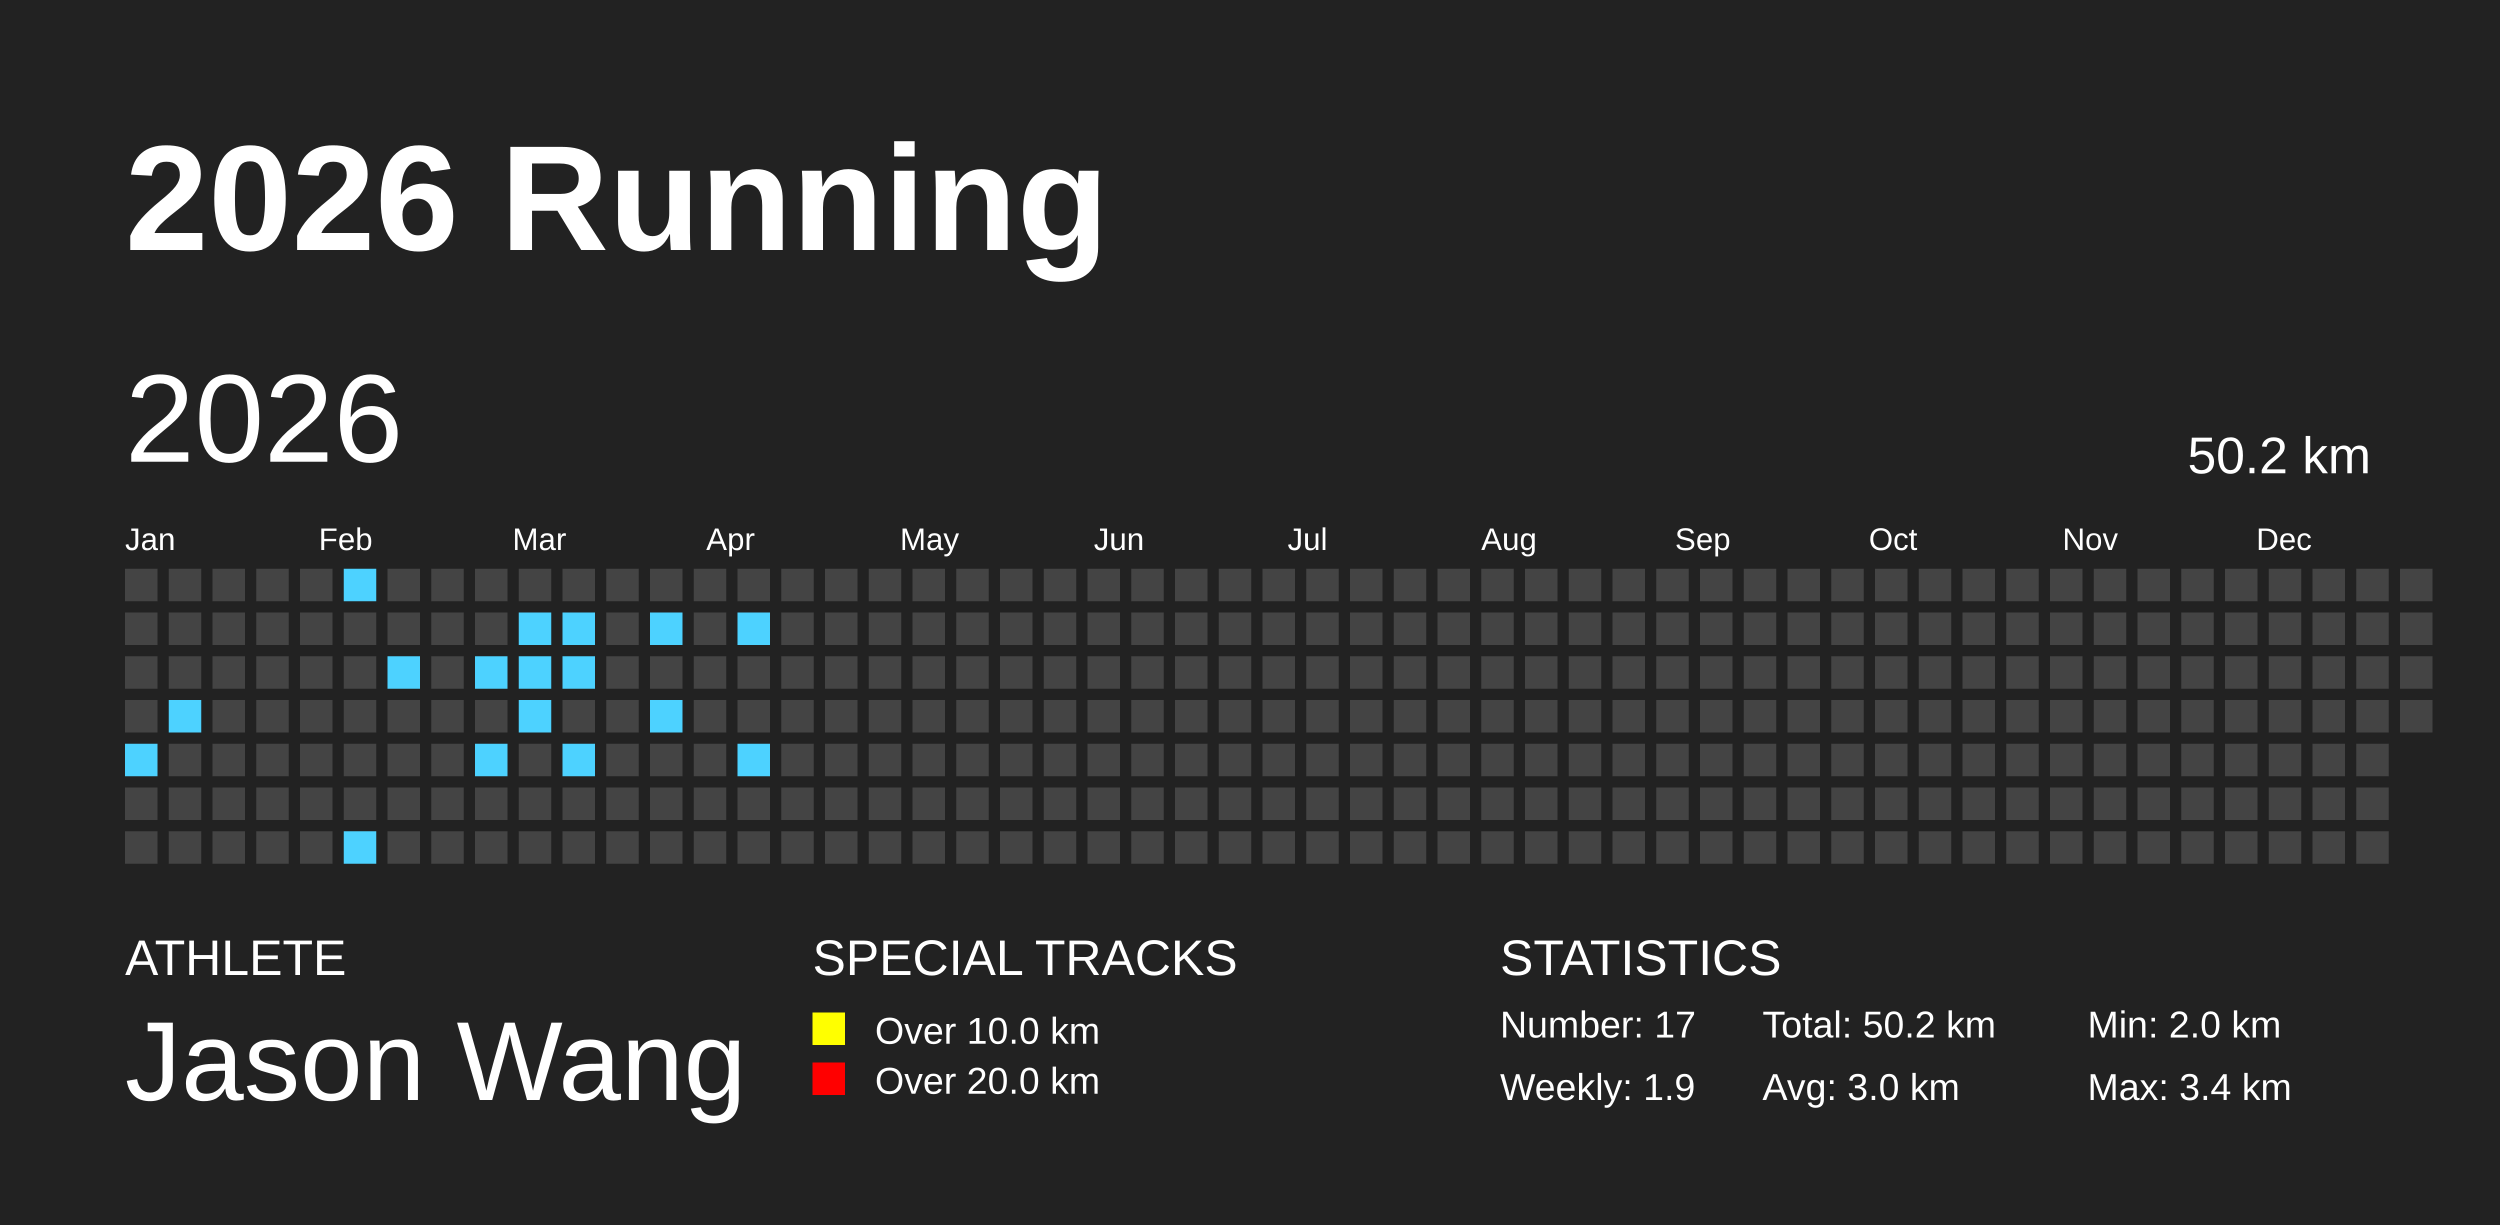
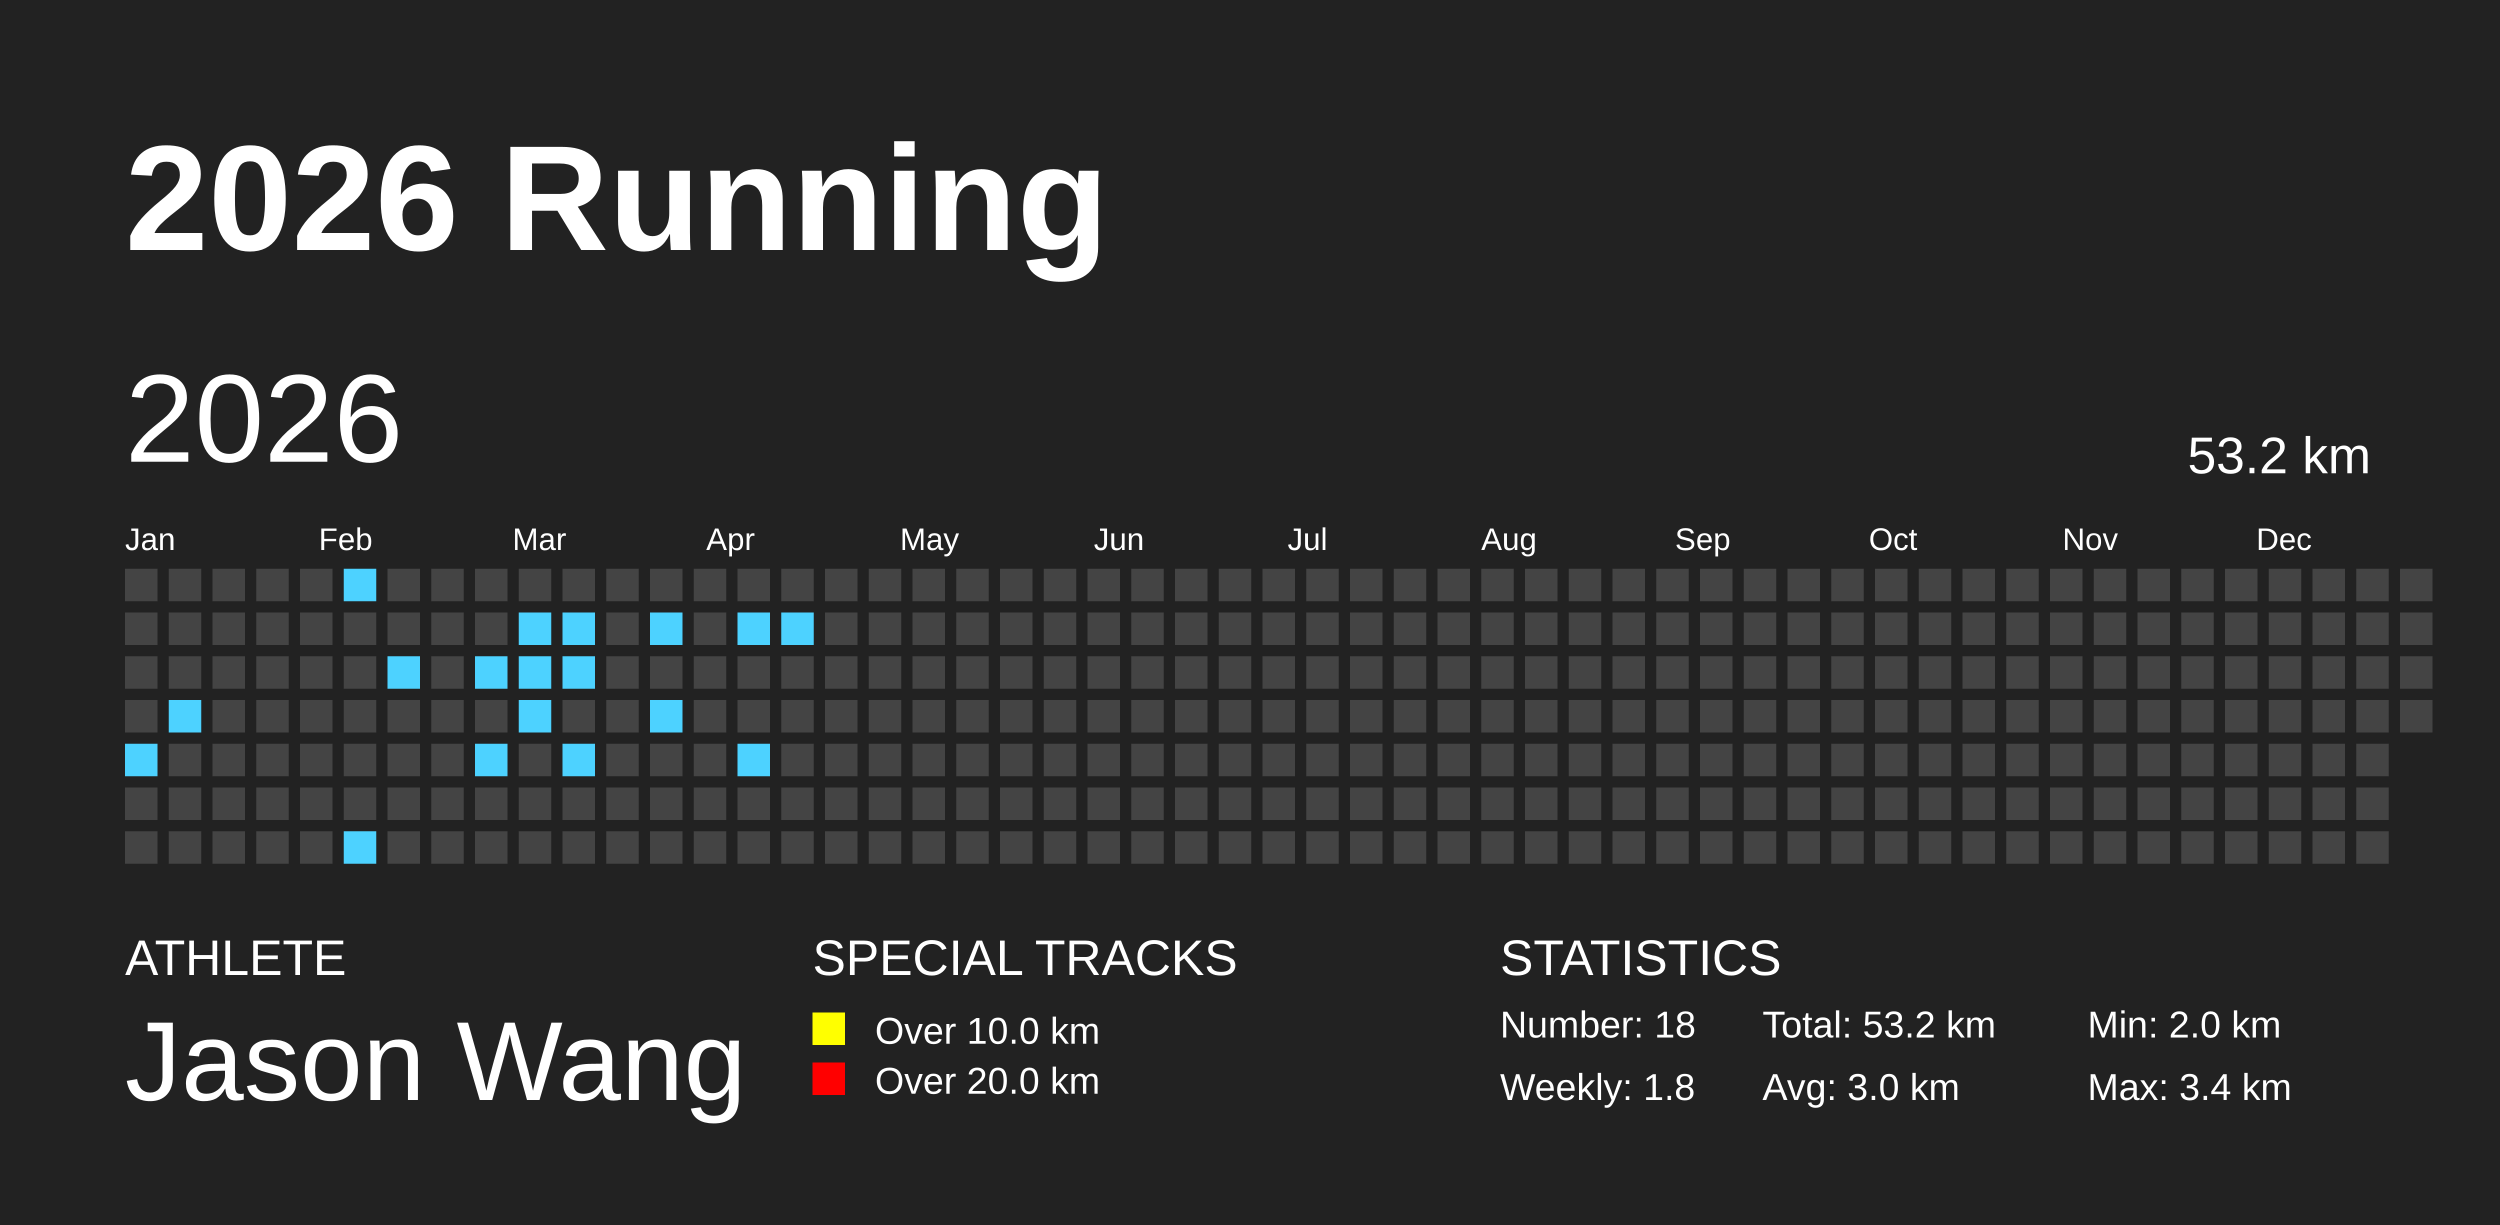
<svg xmlns="http://www.w3.org/2000/svg" baseProfile="full" height="98mm" version="1.1" viewBox="0,0,200,98" width="200mm">
  <defs />
  <rect fill="#222222" height="98" width="200" x="0" y="0" />
  <text fill="#FFFFFF" style="font-size:12px; font-family:Arial; font-weight:bold;" x="10" y="20">2026 Running</text>
  <text fill="#FFFFFF" style="font-size:4px; font-family:Arial" x="10" y="78">ATHLETE</text>
  <text fill="#FFFFFF" style="font-size:9px; font-family:Arial" x="10" y="88">Jason Wang</text>
  <text fill="#FFFFFF" style="font-size:4px; font-family:Arial" x="65" y="78">SPECIAL TRACKS</text>
  <rect fill="yellow" height="2.6" width="2.6" x="65" y="81" />
  <text fill="#FFFFFF" style="font-size:3px; font-family:Arial" x="70" y="83.5">Over 10.0 km</text>
  <rect fill="red" height="2.6" width="2.6" x="65" y="85" />
  <text fill="#FFFFFF" style="font-size:3px; font-family:Arial" x="70" y="87.5">Over 20.0 km</text>
  <text fill="#FFFFFF" style="font-size:4px; font-family:Arial" x="120" y="78">STATISTICS</text>
-   <text fill="#FFFFFF" style="font-size:3px; font-family:Arial" x="120" y="83">Number: 17</text>
-   <text fill="#FFFFFF" style="font-size:3px; font-family:Arial" x="120" y="88">Weekly: 1.9</text>
-   <text fill="#FFFFFF" style="font-size:3px; font-family:Arial" x="141" y="83">Total: 50.2 km</text>
+   <text fill="#FFFFFF" style="font-size:3px; font-family:Arial" x="120" y="83">Number: 18</text>
+   <text fill="#FFFFFF" style="font-size:3px; font-family:Arial" x="120" y="88">Weekly: 1.8</text>
+   <text fill="#FFFFFF" style="font-size:3px; font-family:Arial" x="141" y="83">Total: 53.2 km</text>
  <text fill="#FFFFFF" style="font-size:3px; font-family:Arial" x="141" y="88">Avg: 3.0 km</text>
  <text fill="#FFFFFF" style="font-size:3px; font-family:Arial" x="167" y="83">Min: 2.0 km</text>
  <text fill="#FFFFFF" style="font-size:3px; font-family:Arial" x="167" y="88">Max: 3.4 km</text>
  <text dominant-baseline="hanging" fill="#FFFFFF" style="font-size:10.0px; font-family:Arial;" x="10" y="30">2026</text>
-   <text dominant-baseline="hanging" fill="#FFFFFF" style="font-size:4.125px; font-family:Arial;" x="175" y="35">50.2 km</text>
+   <text dominant-baseline="hanging" fill="#FFFFFF" style="font-size:4.125px; font-family:Arial;" x="175" y="35">53.2 km</text>
  <text fill="#FFFFFF" style="font-size:2.5px; font-family:Arial" x="10.0" y="44">Jan</text>
  <text fill="#FFFFFF" style="font-size:2.5px; font-family:Arial" x="25.5" y="44">Feb</text>
  <text fill="#FFFFFF" style="font-size:2.5px; font-family:Arial" x="41.0" y="44">Mar</text>
  <text fill="#FFFFFF" style="font-size:2.5px; font-family:Arial" x="56.5" y="44">Apr</text>
  <text fill="#FFFFFF" style="font-size:2.5px; font-family:Arial" x="72.0" y="44">May</text>
  <text fill="#FFFFFF" style="font-size:2.5px; font-family:Arial" x="87.5" y="44">Jun</text>
  <text fill="#FFFFFF" style="font-size:2.5px; font-family:Arial" x="103.0" y="44">Jul</text>
  <text fill="#FFFFFF" style="font-size:2.5px; font-family:Arial" x="118.5" y="44">Aug</text>
  <text fill="#FFFFFF" style="font-size:2.5px; font-family:Arial" x="134.0" y="44">Sep</text>
  <text fill="#FFFFFF" style="font-size:2.5px; font-family:Arial" x="149.5" y="44">Oct</text>
  <text fill="#FFFFFF" style="font-size:2.5px; font-family:Arial" x="165.0" y="44">Nov</text>
  <text fill="#FFFFFF" style="font-size:2.5px; font-family:Arial" x="180.5" y="44">Dec</text>
  <rect fill="#444444" height="2.6" width="2.6" x="10.0" y="45.5" />
  <rect fill="#444444" height="2.6" width="2.6" x="10.0" y="49.0" />
  <rect fill="#444444" height="2.6" width="2.6" x="10.0" y="52.5" />
  <rect fill="#444444" height="2.6" width="2.6" x="10.0" y="56.0" />
  <rect fill="#4DD2FF" height="2.6" width="2.6" x="10.0" y="59.5" />
  <rect fill="#444444" height="2.6" width="2.6" x="10.0" y="63.0" />
  <rect fill="#444444" height="2.6" width="2.6" x="10.0" y="66.5" />
  <rect fill="#444444" height="2.6" width="2.6" x="13.5" y="45.5" />
  <rect fill="#444444" height="2.6" width="2.6" x="13.5" y="49.0" />
  <rect fill="#444444" height="2.6" width="2.6" x="13.5" y="52.5" />
  <rect fill="#4DD2FF" height="2.6" width="2.6" x="13.5" y="56.0" />
  <rect fill="#444444" height="2.6" width="2.6" x="13.5" y="59.5" />
  <rect fill="#444444" height="2.6" width="2.6" x="13.5" y="63.0" />
  <rect fill="#444444" height="2.6" width="2.6" x="13.5" y="66.5" />
  <rect fill="#444444" height="2.6" width="2.6" x="17.0" y="45.5" />
  <rect fill="#444444" height="2.6" width="2.6" x="17.0" y="49.0" />
  <rect fill="#444444" height="2.6" width="2.6" x="17.0" y="52.5" />
  <rect fill="#444444" height="2.6" width="2.6" x="17.0" y="56.0" />
  <rect fill="#444444" height="2.6" width="2.6" x="17.0" y="59.5" />
  <rect fill="#444444" height="2.6" width="2.6" x="17.0" y="63.0" />
  <rect fill="#444444" height="2.6" width="2.6" x="17.0" y="66.5" />
  <rect fill="#444444" height="2.6" width="2.6" x="20.5" y="45.5" />
  <rect fill="#444444" height="2.6" width="2.6" x="20.5" y="49.0" />
  <rect fill="#444444" height="2.6" width="2.6" x="20.5" y="52.5" />
  <rect fill="#444444" height="2.6" width="2.6" x="20.5" y="56.0" />
  <rect fill="#444444" height="2.6" width="2.6" x="20.5" y="59.5" />
  <rect fill="#444444" height="2.6" width="2.6" x="20.5" y="63.0" />
  <rect fill="#444444" height="2.6" width="2.6" x="20.5" y="66.5" />
  <rect fill="#444444" height="2.6" width="2.6" x="24.0" y="45.5" />
  <rect fill="#444444" height="2.6" width="2.6" x="24.0" y="49.0" />
  <rect fill="#444444" height="2.6" width="2.6" x="24.0" y="52.5" />
  <rect fill="#444444" height="2.6" width="2.6" x="24.0" y="56.0" />
  <rect fill="#444444" height="2.6" width="2.6" x="24.0" y="59.5" />
  <rect fill="#444444" height="2.6" width="2.6" x="24.0" y="63.0" />
  <rect fill="#444444" height="2.6" width="2.6" x="24.0" y="66.5" />
  <rect fill="#4DD2FF" height="2.6" width="2.6" x="27.5" y="45.5" />
  <rect fill="#444444" height="2.6" width="2.6" x="27.5" y="49.0" />
  <rect fill="#444444" height="2.6" width="2.6" x="27.5" y="52.5" />
  <rect fill="#444444" height="2.6" width="2.6" x="27.5" y="56.0" />
  <rect fill="#444444" height="2.6" width="2.6" x="27.5" y="59.5" />
  <rect fill="#444444" height="2.6" width="2.6" x="27.5" y="63.0" />
  <rect fill="#4DD2FF" height="2.6" width="2.6" x="27.5" y="66.5" />
  <rect fill="#444444" height="2.6" width="2.6" x="31.0" y="45.5" />
  <rect fill="#444444" height="2.6" width="2.6" x="31.0" y="49.0" />
  <rect fill="#4DD2FF" height="2.6" width="2.6" x="31.0" y="52.5" />
  <rect fill="#444444" height="2.6" width="2.6" x="31.0" y="56.0" />
  <rect fill="#444444" height="2.6" width="2.6" x="31.0" y="59.5" />
  <rect fill="#444444" height="2.6" width="2.6" x="31.0" y="63.0" />
  <rect fill="#444444" height="2.6" width="2.6" x="31.0" y="66.5" />
  <rect fill="#444444" height="2.6" width="2.6" x="34.5" y="45.5" />
  <rect fill="#444444" height="2.6" width="2.6" x="34.5" y="49.0" />
  <rect fill="#444444" height="2.6" width="2.6" x="34.5" y="52.5" />
  <rect fill="#444444" height="2.6" width="2.6" x="34.5" y="56.0" />
  <rect fill="#444444" height="2.6" width="2.6" x="34.5" y="59.5" />
  <rect fill="#444444" height="2.6" width="2.6" x="34.5" y="63.0" />
  <rect fill="#444444" height="2.6" width="2.6" x="34.5" y="66.5" />
  <rect fill="#444444" height="2.6" width="2.6" x="38.0" y="45.5" />
  <rect fill="#444444" height="2.6" width="2.6" x="38.0" y="49.0" />
  <rect fill="#4DD2FF" height="2.6" width="2.6" x="38.0" y="52.5" />
  <rect fill="#444444" height="2.6" width="2.6" x="38.0" y="56.0" />
  <rect fill="#4DD2FF" height="2.6" width="2.6" x="38.0" y="59.5" />
  <rect fill="#444444" height="2.6" width="2.6" x="38.0" y="63.0" />
  <rect fill="#444444" height="2.6" width="2.6" x="38.0" y="66.5" />
  <rect fill="#444444" height="2.6" width="2.6" x="41.5" y="45.5" />
  <rect fill="#4DD2FF" height="2.6" width="2.6" x="41.5" y="49.0" />
  <rect fill="#4DD2FF" height="2.6" width="2.6" x="41.5" y="52.5" />
  <rect fill="#4DD2FF" height="2.6" width="2.6" x="41.5" y="56.0" />
  <rect fill="#444444" height="2.6" width="2.6" x="41.5" y="59.5" />
  <rect fill="#444444" height="2.6" width="2.6" x="41.5" y="63.0" />
  <rect fill="#444444" height="2.6" width="2.6" x="41.5" y="66.5" />
  <rect fill="#444444" height="2.6" width="2.6" x="45.0" y="45.5" />
  <rect fill="#4DD2FF" height="2.6" width="2.6" x="45.0" y="49.0" />
  <rect fill="#4DD2FF" height="2.6" width="2.6" x="45.0" y="52.5" />
  <rect fill="#444444" height="2.6" width="2.6" x="45.0" y="56.0" />
  <rect fill="#4DD2FF" height="2.6" width="2.6" x="45.0" y="59.5" />
  <rect fill="#444444" height="2.6" width="2.6" x="45.0" y="63.0" />
  <rect fill="#444444" height="2.6" width="2.6" x="45.0" y="66.5" />
  <rect fill="#444444" height="2.6" width="2.6" x="48.5" y="45.5" />
  <rect fill="#444444" height="2.6" width="2.6" x="48.5" y="49.0" />
  <rect fill="#444444" height="2.6" width="2.6" x="48.5" y="52.5" />
  <rect fill="#444444" height="2.6" width="2.6" x="48.5" y="56.0" />
  <rect fill="#444444" height="2.6" width="2.6" x="48.5" y="59.5" />
  <rect fill="#444444" height="2.6" width="2.6" x="48.5" y="63.0" />
  <rect fill="#444444" height="2.6" width="2.6" x="48.5" y="66.5" />
  <rect fill="#444444" height="2.6" width="2.6" x="52.0" y="45.5" />
  <rect fill="#4DD2FF" height="2.6" width="2.6" x="52.0" y="49.0" />
  <rect fill="#444444" height="2.6" width="2.6" x="52.0" y="52.5" />
  <rect fill="#4DD2FF" height="2.6" width="2.6" x="52.0" y="56.0" />
  <rect fill="#444444" height="2.6" width="2.6" x="52.0" y="59.5" />
  <rect fill="#444444" height="2.6" width="2.6" x="52.0" y="63.0" />
  <rect fill="#444444" height="2.6" width="2.6" x="52.0" y="66.5" />
  <rect fill="#444444" height="2.6" width="2.6" x="55.5" y="45.5" />
  <rect fill="#444444" height="2.6" width="2.6" x="55.5" y="49.0" />
  <rect fill="#444444" height="2.6" width="2.6" x="55.5" y="52.5" />
  <rect fill="#444444" height="2.6" width="2.6" x="55.5" y="56.0" />
  <rect fill="#444444" height="2.6" width="2.6" x="55.5" y="59.5" />
  <rect fill="#444444" height="2.6" width="2.6" x="55.5" y="63.0" />
  <rect fill="#444444" height="2.6" width="2.6" x="55.5" y="66.5" />
  <rect fill="#444444" height="2.6" width="2.6" x="59.0" y="45.5" />
  <rect fill="#4DD2FF" height="2.6" width="2.6" x="59.0" y="49.0" />
  <rect fill="#444444" height="2.6" width="2.6" x="59.0" y="52.5" />
  <rect fill="#444444" height="2.6" width="2.6" x="59.0" y="56.0" />
  <rect fill="#4DD2FF" height="2.6" width="2.6" x="59.0" y="59.5" />
  <rect fill="#444444" height="2.6" width="2.6" x="59.0" y="63.0" />
  <rect fill="#444444" height="2.6" width="2.6" x="59.0" y="66.5" />
  <rect fill="#444444" height="2.6" width="2.6" x="62.5" y="45.5" />
-   <rect fill="#444444" height="2.6" width="2.6" x="62.5" y="49.0" />
+   <rect fill="#4DD2FF" height="2.6" width="2.6" x="62.5" y="49.0" />
  <rect fill="#444444" height="2.6" width="2.6" x="62.5" y="52.5" />
  <rect fill="#444444" height="2.6" width="2.6" x="62.5" y="56.0" />
  <rect fill="#444444" height="2.6" width="2.6" x="62.5" y="59.5" />
  <rect fill="#444444" height="2.6" width="2.6" x="62.5" y="63.0" />
  <rect fill="#444444" height="2.6" width="2.6" x="62.5" y="66.5" />
  <rect fill="#444444" height="2.6" width="2.6" x="66.0" y="45.5" />
  <rect fill="#444444" height="2.6" width="2.6" x="66.0" y="49.0" />
  <rect fill="#444444" height="2.6" width="2.6" x="66.0" y="52.5" />
  <rect fill="#444444" height="2.6" width="2.6" x="66.0" y="56.0" />
  <rect fill="#444444" height="2.6" width="2.6" x="66.0" y="59.5" />
  <rect fill="#444444" height="2.6" width="2.6" x="66.0" y="63.0" />
  <rect fill="#444444" height="2.6" width="2.6" x="66.0" y="66.5" />
  <rect fill="#444444" height="2.6" width="2.6" x="69.5" y="45.5" />
  <rect fill="#444444" height="2.6" width="2.6" x="69.5" y="49.0" />
  <rect fill="#444444" height="2.6" width="2.6" x="69.5" y="52.5" />
  <rect fill="#444444" height="2.6" width="2.6" x="69.5" y="56.0" />
  <rect fill="#444444" height="2.6" width="2.6" x="69.5" y="59.5" />
  <rect fill="#444444" height="2.6" width="2.6" x="69.5" y="63.0" />
  <rect fill="#444444" height="2.6" width="2.6" x="69.5" y="66.5" />
  <rect fill="#444444" height="2.6" width="2.6" x="73.0" y="45.5" />
  <rect fill="#444444" height="2.6" width="2.6" x="73.0" y="49.0" />
  <rect fill="#444444" height="2.6" width="2.6" x="73.0" y="52.5" />
  <rect fill="#444444" height="2.6" width="2.6" x="73.0" y="56.0" />
  <rect fill="#444444" height="2.6" width="2.6" x="73.0" y="59.5" />
  <rect fill="#444444" height="2.6" width="2.6" x="73.0" y="63.0" />
  <rect fill="#444444" height="2.6" width="2.6" x="73.0" y="66.5" />
  <rect fill="#444444" height="2.6" width="2.6" x="76.5" y="45.5" />
  <rect fill="#444444" height="2.6" width="2.6" x="76.5" y="49.0" />
  <rect fill="#444444" height="2.6" width="2.6" x="76.5" y="52.5" />
  <rect fill="#444444" height="2.6" width="2.6" x="76.5" y="56.0" />
  <rect fill="#444444" height="2.6" width="2.6" x="76.5" y="59.5" />
  <rect fill="#444444" height="2.6" width="2.6" x="76.5" y="63.0" />
  <rect fill="#444444" height="2.6" width="2.6" x="76.5" y="66.5" />
  <rect fill="#444444" height="2.6" width="2.6" x="80.0" y="45.5" />
  <rect fill="#444444" height="2.6" width="2.6" x="80.0" y="49.0" />
  <rect fill="#444444" height="2.6" width="2.6" x="80.0" y="52.5" />
  <rect fill="#444444" height="2.6" width="2.6" x="80.0" y="56.0" />
  <rect fill="#444444" height="2.6" width="2.6" x="80.0" y="59.5" />
  <rect fill="#444444" height="2.6" width="2.6" x="80.0" y="63.0" />
  <rect fill="#444444" height="2.6" width="2.6" x="80.0" y="66.5" />
  <rect fill="#444444" height="2.6" width="2.6" x="83.5" y="45.5" />
  <rect fill="#444444" height="2.6" width="2.6" x="83.5" y="49.0" />
  <rect fill="#444444" height="2.6" width="2.6" x="83.5" y="52.5" />
  <rect fill="#444444" height="2.6" width="2.6" x="83.5" y="56.0" />
  <rect fill="#444444" height="2.6" width="2.6" x="83.5" y="59.5" />
  <rect fill="#444444" height="2.6" width="2.6" x="83.5" y="63.0" />
  <rect fill="#444444" height="2.6" width="2.6" x="83.5" y="66.5" />
  <rect fill="#444444" height="2.6" width="2.6" x="87.0" y="45.5" />
  <rect fill="#444444" height="2.6" width="2.6" x="87.0" y="49.0" />
  <rect fill="#444444" height="2.6" width="2.6" x="87.0" y="52.5" />
  <rect fill="#444444" height="2.6" width="2.6" x="87.0" y="56.0" />
  <rect fill="#444444" height="2.6" width="2.6" x="87.0" y="59.5" />
  <rect fill="#444444" height="2.6" width="2.6" x="87.0" y="63.0" />
  <rect fill="#444444" height="2.6" width="2.6" x="87.0" y="66.5" />
  <rect fill="#444444" height="2.6" width="2.6" x="90.5" y="45.5" />
  <rect fill="#444444" height="2.6" width="2.6" x="90.5" y="49.0" />
  <rect fill="#444444" height="2.6" width="2.6" x="90.5" y="52.5" />
  <rect fill="#444444" height="2.6" width="2.6" x="90.5" y="56.0" />
  <rect fill="#444444" height="2.6" width="2.6" x="90.5" y="59.5" />
  <rect fill="#444444" height="2.6" width="2.6" x="90.5" y="63.0" />
  <rect fill="#444444" height="2.6" width="2.6" x="90.5" y="66.5" />
  <rect fill="#444444" height="2.6" width="2.6" x="94.0" y="45.5" />
  <rect fill="#444444" height="2.6" width="2.6" x="94.0" y="49.0" />
  <rect fill="#444444" height="2.6" width="2.6" x="94.0" y="52.5" />
  <rect fill="#444444" height="2.6" width="2.6" x="94.0" y="56.0" />
  <rect fill="#444444" height="2.6" width="2.6" x="94.0" y="59.5" />
  <rect fill="#444444" height="2.6" width="2.6" x="94.0" y="63.0" />
  <rect fill="#444444" height="2.6" width="2.6" x="94.0" y="66.5" />
  <rect fill="#444444" height="2.6" width="2.6" x="97.5" y="45.5" />
  <rect fill="#444444" height="2.6" width="2.6" x="97.5" y="49.0" />
  <rect fill="#444444" height="2.6" width="2.6" x="97.5" y="52.5" />
  <rect fill="#444444" height="2.6" width="2.6" x="97.5" y="56.0" />
  <rect fill="#444444" height="2.6" width="2.6" x="97.5" y="59.5" />
  <rect fill="#444444" height="2.6" width="2.6" x="97.5" y="63.0" />
  <rect fill="#444444" height="2.6" width="2.6" x="97.5" y="66.5" />
  <rect fill="#444444" height="2.6" width="2.6" x="101.0" y="45.5" />
  <rect fill="#444444" height="2.6" width="2.6" x="101.0" y="49.0" />
  <rect fill="#444444" height="2.6" width="2.6" x="101.0" y="52.5" />
  <rect fill="#444444" height="2.6" width="2.6" x="101.0" y="56.0" />
  <rect fill="#444444" height="2.6" width="2.6" x="101.0" y="59.5" />
  <rect fill="#444444" height="2.6" width="2.6" x="101.0" y="63.0" />
  <rect fill="#444444" height="2.6" width="2.6" x="101.0" y="66.5" />
  <rect fill="#444444" height="2.6" width="2.6" x="104.5" y="45.5" />
  <rect fill="#444444" height="2.6" width="2.6" x="104.5" y="49.0" />
  <rect fill="#444444" height="2.6" width="2.6" x="104.5" y="52.5" />
  <rect fill="#444444" height="2.6" width="2.6" x="104.5" y="56.0" />
  <rect fill="#444444" height="2.6" width="2.6" x="104.5" y="59.5" />
  <rect fill="#444444" height="2.6" width="2.6" x="104.5" y="63.0" />
  <rect fill="#444444" height="2.6" width="2.6" x="104.5" y="66.5" />
  <rect fill="#444444" height="2.6" width="2.6" x="108.0" y="45.5" />
  <rect fill="#444444" height="2.6" width="2.6" x="108.0" y="49.0" />
  <rect fill="#444444" height="2.6" width="2.6" x="108.0" y="52.5" />
  <rect fill="#444444" height="2.6" width="2.6" x="108.0" y="56.0" />
  <rect fill="#444444" height="2.6" width="2.6" x="108.0" y="59.5" />
  <rect fill="#444444" height="2.6" width="2.6" x="108.0" y="63.0" />
  <rect fill="#444444" height="2.6" width="2.6" x="108.0" y="66.5" />
  <rect fill="#444444" height="2.6" width="2.6" x="111.5" y="45.5" />
  <rect fill="#444444" height="2.6" width="2.6" x="111.5" y="49.0" />
  <rect fill="#444444" height="2.6" width="2.6" x="111.5" y="52.5" />
  <rect fill="#444444" height="2.6" width="2.6" x="111.5" y="56.0" />
  <rect fill="#444444" height="2.6" width="2.6" x="111.5" y="59.5" />
  <rect fill="#444444" height="2.6" width="2.6" x="111.5" y="63.0" />
  <rect fill="#444444" height="2.6" width="2.6" x="111.5" y="66.5" />
  <rect fill="#444444" height="2.6" width="2.6" x="115.0" y="45.5" />
  <rect fill="#444444" height="2.6" width="2.6" x="115.0" y="49.0" />
  <rect fill="#444444" height="2.6" width="2.6" x="115.0" y="52.5" />
  <rect fill="#444444" height="2.6" width="2.6" x="115.0" y="56.0" />
  <rect fill="#444444" height="2.6" width="2.6" x="115.0" y="59.5" />
  <rect fill="#444444" height="2.6" width="2.6" x="115.0" y="63.0" />
  <rect fill="#444444" height="2.6" width="2.6" x="115.0" y="66.5" />
  <rect fill="#444444" height="2.6" width="2.6" x="118.5" y="45.5" />
  <rect fill="#444444" height="2.6" width="2.6" x="118.5" y="49.0" />
  <rect fill="#444444" height="2.6" width="2.6" x="118.5" y="52.5" />
  <rect fill="#444444" height="2.6" width="2.6" x="118.5" y="56.0" />
  <rect fill="#444444" height="2.6" width="2.6" x="118.5" y="59.5" />
  <rect fill="#444444" height="2.6" width="2.6" x="118.5" y="63.0" />
  <rect fill="#444444" height="2.6" width="2.6" x="118.5" y="66.5" />
  <rect fill="#444444" height="2.6" width="2.6" x="122.0" y="45.5" />
  <rect fill="#444444" height="2.6" width="2.6" x="122.0" y="49.0" />
  <rect fill="#444444" height="2.6" width="2.6" x="122.0" y="52.5" />
  <rect fill="#444444" height="2.6" width="2.6" x="122.0" y="56.0" />
  <rect fill="#444444" height="2.6" width="2.6" x="122.0" y="59.5" />
  <rect fill="#444444" height="2.6" width="2.6" x="122.0" y="63.0" />
  <rect fill="#444444" height="2.6" width="2.6" x="122.0" y="66.5" />
  <rect fill="#444444" height="2.6" width="2.6" x="125.5" y="45.5" />
  <rect fill="#444444" height="2.6" width="2.6" x="125.5" y="49.0" />
  <rect fill="#444444" height="2.6" width="2.6" x="125.5" y="52.5" />
  <rect fill="#444444" height="2.6" width="2.6" x="125.5" y="56.0" />
  <rect fill="#444444" height="2.6" width="2.6" x="125.5" y="59.5" />
  <rect fill="#444444" height="2.6" width="2.6" x="125.5" y="63.0" />
  <rect fill="#444444" height="2.6" width="2.6" x="125.5" y="66.5" />
  <rect fill="#444444" height="2.6" width="2.6" x="129.0" y="45.5" />
  <rect fill="#444444" height="2.6" width="2.6" x="129.0" y="49.0" />
  <rect fill="#444444" height="2.6" width="2.6" x="129.0" y="52.5" />
  <rect fill="#444444" height="2.6" width="2.6" x="129.0" y="56.0" />
  <rect fill="#444444" height="2.6" width="2.6" x="129.0" y="59.5" />
  <rect fill="#444444" height="2.6" width="2.6" x="129.0" y="63.0" />
  <rect fill="#444444" height="2.6" width="2.6" x="129.0" y="66.5" />
  <rect fill="#444444" height="2.6" width="2.6" x="132.5" y="45.5" />
  <rect fill="#444444" height="2.6" width="2.6" x="132.5" y="49.0" />
  <rect fill="#444444" height="2.6" width="2.6" x="132.5" y="52.5" />
  <rect fill="#444444" height="2.6" width="2.6" x="132.5" y="56.0" />
  <rect fill="#444444" height="2.6" width="2.6" x="132.5" y="59.5" />
  <rect fill="#444444" height="2.6" width="2.6" x="132.5" y="63.0" />
  <rect fill="#444444" height="2.6" width="2.6" x="132.5" y="66.5" />
  <rect fill="#444444" height="2.6" width="2.6" x="136.0" y="45.5" />
  <rect fill="#444444" height="2.6" width="2.6" x="136.0" y="49.0" />
  <rect fill="#444444" height="2.6" width="2.6" x="136.0" y="52.5" />
  <rect fill="#444444" height="2.6" width="2.6" x="136.0" y="56.0" />
  <rect fill="#444444" height="2.6" width="2.6" x="136.0" y="59.5" />
  <rect fill="#444444" height="2.6" width="2.6" x="136.0" y="63.0" />
  <rect fill="#444444" height="2.6" width="2.6" x="136.0" y="66.5" />
  <rect fill="#444444" height="2.6" width="2.6" x="139.5" y="45.5" />
  <rect fill="#444444" height="2.6" width="2.6" x="139.5" y="49.0" />
  <rect fill="#444444" height="2.6" width="2.6" x="139.5" y="52.5" />
  <rect fill="#444444" height="2.6" width="2.6" x="139.5" y="56.0" />
  <rect fill="#444444" height="2.6" width="2.6" x="139.5" y="59.5" />
  <rect fill="#444444" height="2.6" width="2.6" x="139.5" y="63.0" />
  <rect fill="#444444" height="2.6" width="2.6" x="139.5" y="66.5" />
  <rect fill="#444444" height="2.6" width="2.6" x="143.0" y="45.5" />
  <rect fill="#444444" height="2.6" width="2.6" x="143.0" y="49.0" />
  <rect fill="#444444" height="2.6" width="2.6" x="143.0" y="52.5" />
  <rect fill="#444444" height="2.6" width="2.6" x="143.0" y="56.0" />
  <rect fill="#444444" height="2.6" width="2.6" x="143.0" y="59.5" />
  <rect fill="#444444" height="2.6" width="2.6" x="143.0" y="63.0" />
  <rect fill="#444444" height="2.6" width="2.6" x="143.0" y="66.5" />
  <rect fill="#444444" height="2.6" width="2.6" x="146.5" y="45.5" />
  <rect fill="#444444" height="2.6" width="2.6" x="146.5" y="49.0" />
  <rect fill="#444444" height="2.6" width="2.6" x="146.5" y="52.5" />
  <rect fill="#444444" height="2.6" width="2.6" x="146.5" y="56.0" />
  <rect fill="#444444" height="2.6" width="2.6" x="146.5" y="59.5" />
  <rect fill="#444444" height="2.6" width="2.6" x="146.5" y="63.0" />
  <rect fill="#444444" height="2.6" width="2.6" x="146.5" y="66.5" />
  <rect fill="#444444" height="2.6" width="2.6" x="150.0" y="45.5" />
  <rect fill="#444444" height="2.6" width="2.6" x="150.0" y="49.0" />
  <rect fill="#444444" height="2.6" width="2.6" x="150.0" y="52.5" />
  <rect fill="#444444" height="2.6" width="2.6" x="150.0" y="56.0" />
  <rect fill="#444444" height="2.6" width="2.6" x="150.0" y="59.5" />
  <rect fill="#444444" height="2.6" width="2.6" x="150.0" y="63.0" />
  <rect fill="#444444" height="2.6" width="2.6" x="150.0" y="66.5" />
  <rect fill="#444444" height="2.6" width="2.6" x="153.5" y="45.5" />
  <rect fill="#444444" height="2.6" width="2.6" x="153.5" y="49.0" />
  <rect fill="#444444" height="2.6" width="2.6" x="153.5" y="52.5" />
  <rect fill="#444444" height="2.6" width="2.6" x="153.5" y="56.0" />
  <rect fill="#444444" height="2.6" width="2.6" x="153.5" y="59.5" />
  <rect fill="#444444" height="2.6" width="2.6" x="153.5" y="63.0" />
  <rect fill="#444444" height="2.6" width="2.6" x="153.5" y="66.5" />
  <rect fill="#444444" height="2.6" width="2.6" x="157.0" y="45.5" />
  <rect fill="#444444" height="2.6" width="2.6" x="157.0" y="49.0" />
  <rect fill="#444444" height="2.6" width="2.6" x="157.0" y="52.5" />
  <rect fill="#444444" height="2.6" width="2.6" x="157.0" y="56.0" />
  <rect fill="#444444" height="2.6" width="2.6" x="157.0" y="59.5" />
  <rect fill="#444444" height="2.6" width="2.6" x="157.0" y="63.0" />
  <rect fill="#444444" height="2.6" width="2.6" x="157.0" y="66.5" />
  <rect fill="#444444" height="2.6" width="2.6" x="160.5" y="45.5" />
  <rect fill="#444444" height="2.6" width="2.6" x="160.5" y="49.0" />
  <rect fill="#444444" height="2.6" width="2.6" x="160.5" y="52.5" />
  <rect fill="#444444" height="2.6" width="2.6" x="160.5" y="56.0" />
  <rect fill="#444444" height="2.6" width="2.6" x="160.5" y="59.5" />
  <rect fill="#444444" height="2.6" width="2.6" x="160.5" y="63.0" />
  <rect fill="#444444" height="2.6" width="2.6" x="160.5" y="66.5" />
  <rect fill="#444444" height="2.6" width="2.6" x="164.0" y="45.5" />
  <rect fill="#444444" height="2.6" width="2.6" x="164.0" y="49.0" />
  <rect fill="#444444" height="2.6" width="2.6" x="164.0" y="52.5" />
  <rect fill="#444444" height="2.6" width="2.6" x="164.0" y="56.0" />
  <rect fill="#444444" height="2.6" width="2.6" x="164.0" y="59.5" />
  <rect fill="#444444" height="2.6" width="2.6" x="164.0" y="63.0" />
  <rect fill="#444444" height="2.6" width="2.6" x="164.0" y="66.5" />
  <rect fill="#444444" height="2.6" width="2.6" x="167.5" y="45.5" />
  <rect fill="#444444" height="2.6" width="2.6" x="167.5" y="49.0" />
  <rect fill="#444444" height="2.6" width="2.6" x="167.5" y="52.5" />
  <rect fill="#444444" height="2.6" width="2.6" x="167.5" y="56.0" />
  <rect fill="#444444" height="2.6" width="2.6" x="167.5" y="59.5" />
  <rect fill="#444444" height="2.6" width="2.6" x="167.5" y="63.0" />
  <rect fill="#444444" height="2.6" width="2.6" x="167.5" y="66.5" />
  <rect fill="#444444" height="2.6" width="2.6" x="171.0" y="45.5" />
  <rect fill="#444444" height="2.6" width="2.6" x="171.0" y="49.0" />
  <rect fill="#444444" height="2.6" width="2.6" x="171.0" y="52.5" />
  <rect fill="#444444" height="2.6" width="2.6" x="171.0" y="56.0" />
  <rect fill="#444444" height="2.6" width="2.6" x="171.0" y="59.5" />
  <rect fill="#444444" height="2.6" width="2.6" x="171.0" y="63.0" />
  <rect fill="#444444" height="2.6" width="2.6" x="171.0" y="66.5" />
  <rect fill="#444444" height="2.6" width="2.6" x="174.5" y="45.5" />
  <rect fill="#444444" height="2.6" width="2.6" x="174.5" y="49.0" />
  <rect fill="#444444" height="2.6" width="2.6" x="174.5" y="52.5" />
  <rect fill="#444444" height="2.6" width="2.6" x="174.5" y="56.0" />
  <rect fill="#444444" height="2.6" width="2.6" x="174.5" y="59.5" />
  <rect fill="#444444" height="2.6" width="2.6" x="174.5" y="63.0" />
  <rect fill="#444444" height="2.6" width="2.6" x="174.5" y="66.5" />
  <rect fill="#444444" height="2.6" width="2.6" x="178.0" y="45.5" />
  <rect fill="#444444" height="2.6" width="2.6" x="178.0" y="49.0" />
  <rect fill="#444444" height="2.6" width="2.6" x="178.0" y="52.5" />
  <rect fill="#444444" height="2.6" width="2.6" x="178.0" y="56.0" />
  <rect fill="#444444" height="2.6" width="2.6" x="178.0" y="59.5" />
  <rect fill="#444444" height="2.6" width="2.6" x="178.0" y="63.0" />
  <rect fill="#444444" height="2.6" width="2.6" x="178.0" y="66.5" />
  <rect fill="#444444" height="2.6" width="2.6" x="181.5" y="45.5" />
  <rect fill="#444444" height="2.6" width="2.6" x="181.5" y="49.0" />
  <rect fill="#444444" height="2.6" width="2.6" x="181.5" y="52.5" />
  <rect fill="#444444" height="2.6" width="2.6" x="181.5" y="56.0" />
  <rect fill="#444444" height="2.6" width="2.6" x="181.5" y="59.5" />
  <rect fill="#444444" height="2.6" width="2.6" x="181.5" y="63.0" />
  <rect fill="#444444" height="2.6" width="2.6" x="181.5" y="66.5" />
  <rect fill="#444444" height="2.6" width="2.6" x="185.0" y="45.5" />
  <rect fill="#444444" height="2.6" width="2.6" x="185.0" y="49.0" />
  <rect fill="#444444" height="2.6" width="2.6" x="185.0" y="52.5" />
  <rect fill="#444444" height="2.6" width="2.6" x="185.0" y="56.0" />
  <rect fill="#444444" height="2.6" width="2.6" x="185.0" y="59.5" />
  <rect fill="#444444" height="2.6" width="2.6" x="185.0" y="63.0" />
  <rect fill="#444444" height="2.6" width="2.6" x="185.0" y="66.5" />
  <rect fill="#444444" height="2.6" width="2.6" x="188.5" y="45.5" />
  <rect fill="#444444" height="2.6" width="2.6" x="188.5" y="49.0" />
  <rect fill="#444444" height="2.6" width="2.6" x="188.5" y="52.5" />
  <rect fill="#444444" height="2.6" width="2.6" x="188.5" y="56.0" />
  <rect fill="#444444" height="2.6" width="2.6" x="188.5" y="59.5" />
  <rect fill="#444444" height="2.6" width="2.6" x="188.5" y="63.0" />
  <rect fill="#444444" height="2.6" width="2.6" x="188.5" y="66.5" />
  <rect fill="#444444" height="2.6" width="2.6" x="192.0" y="45.5" />
  <rect fill="#444444" height="2.6" width="2.6" x="192.0" y="49.0" />
  <rect fill="#444444" height="2.6" width="2.6" x="192.0" y="52.5" />
  <rect fill="#444444" height="2.6" width="2.6" x="192.0" y="56.0" />
</svg>
